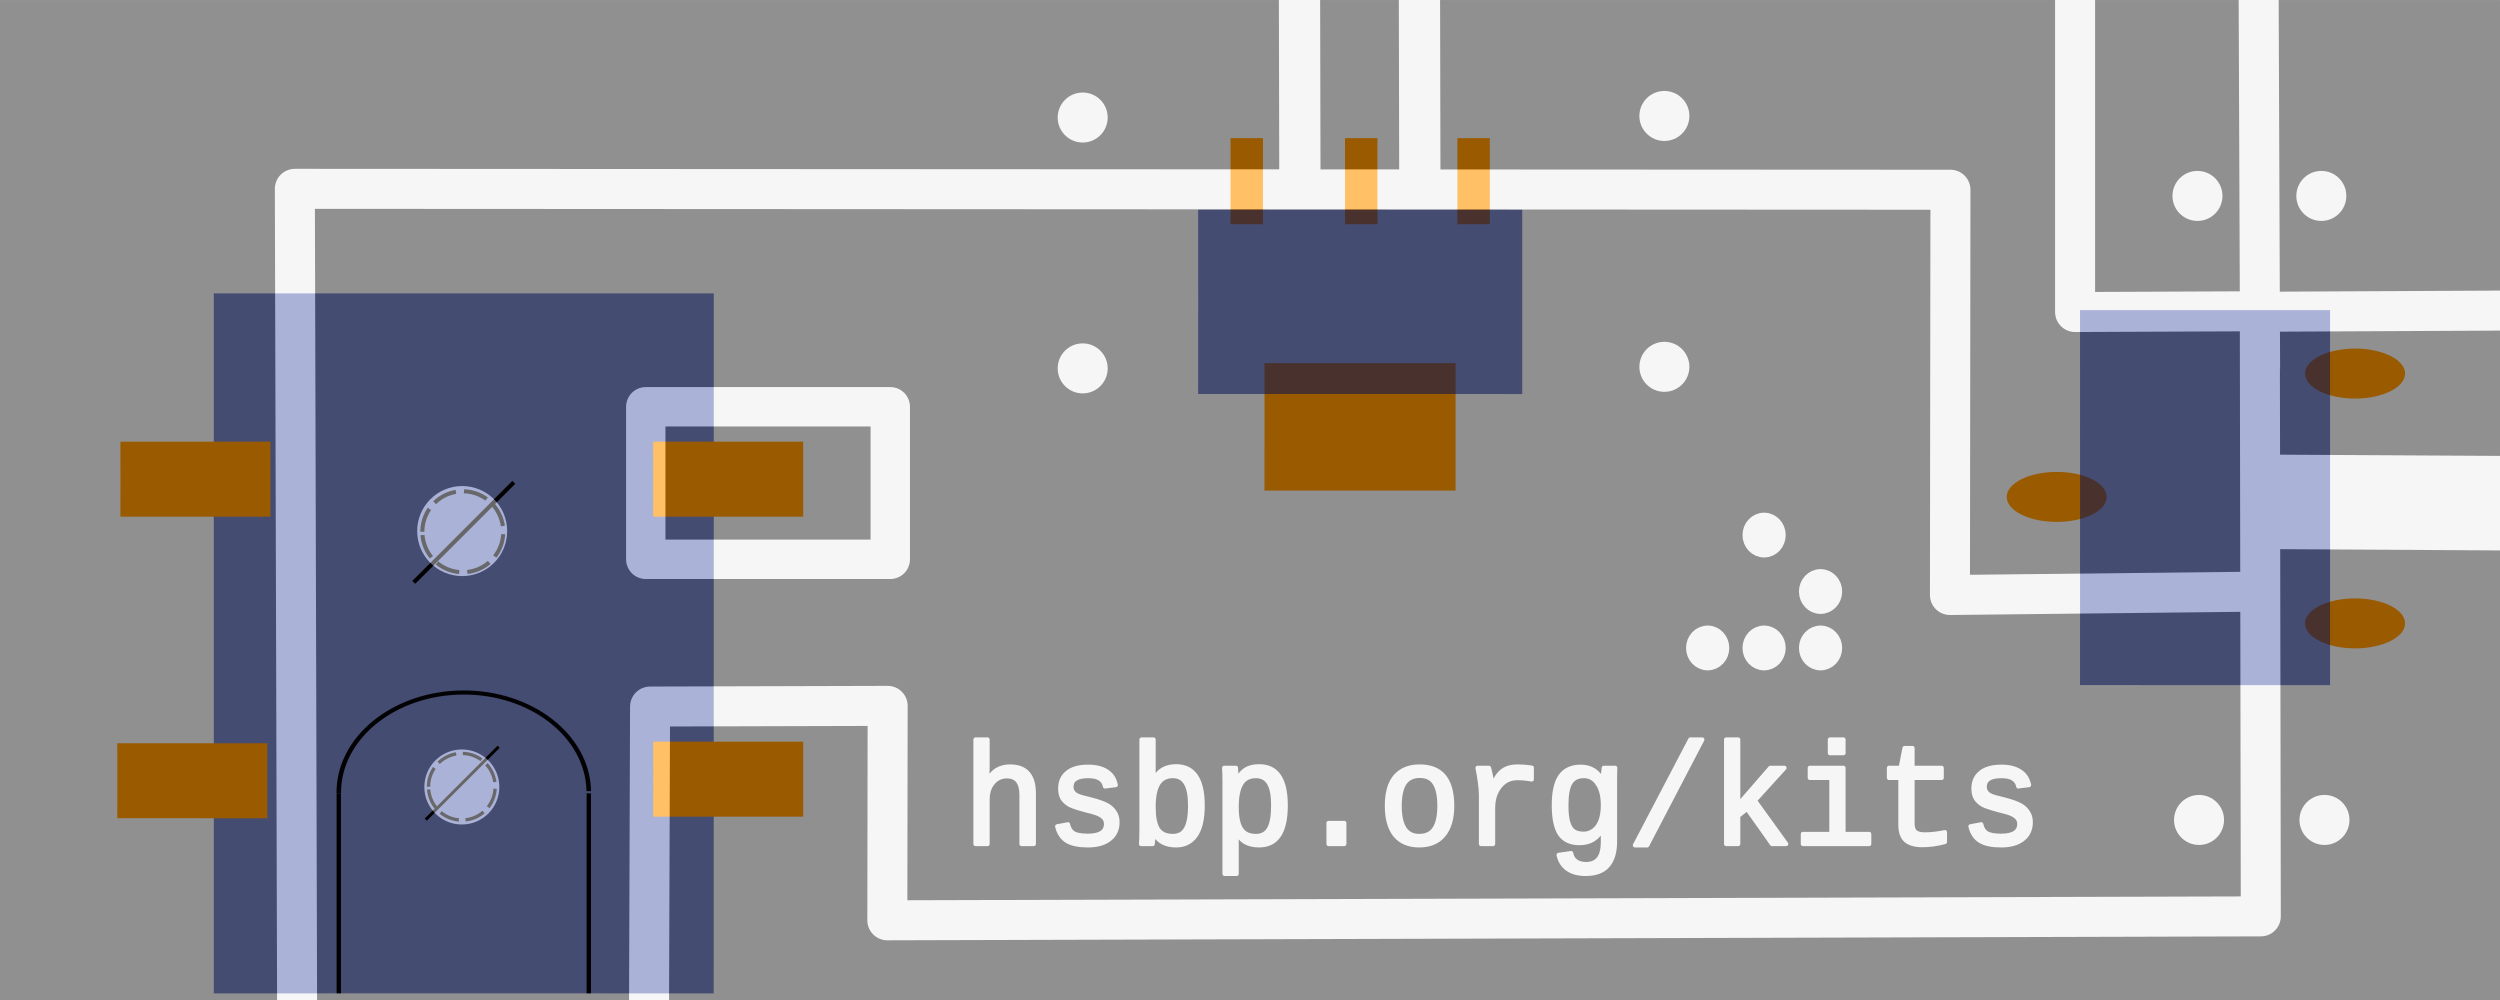
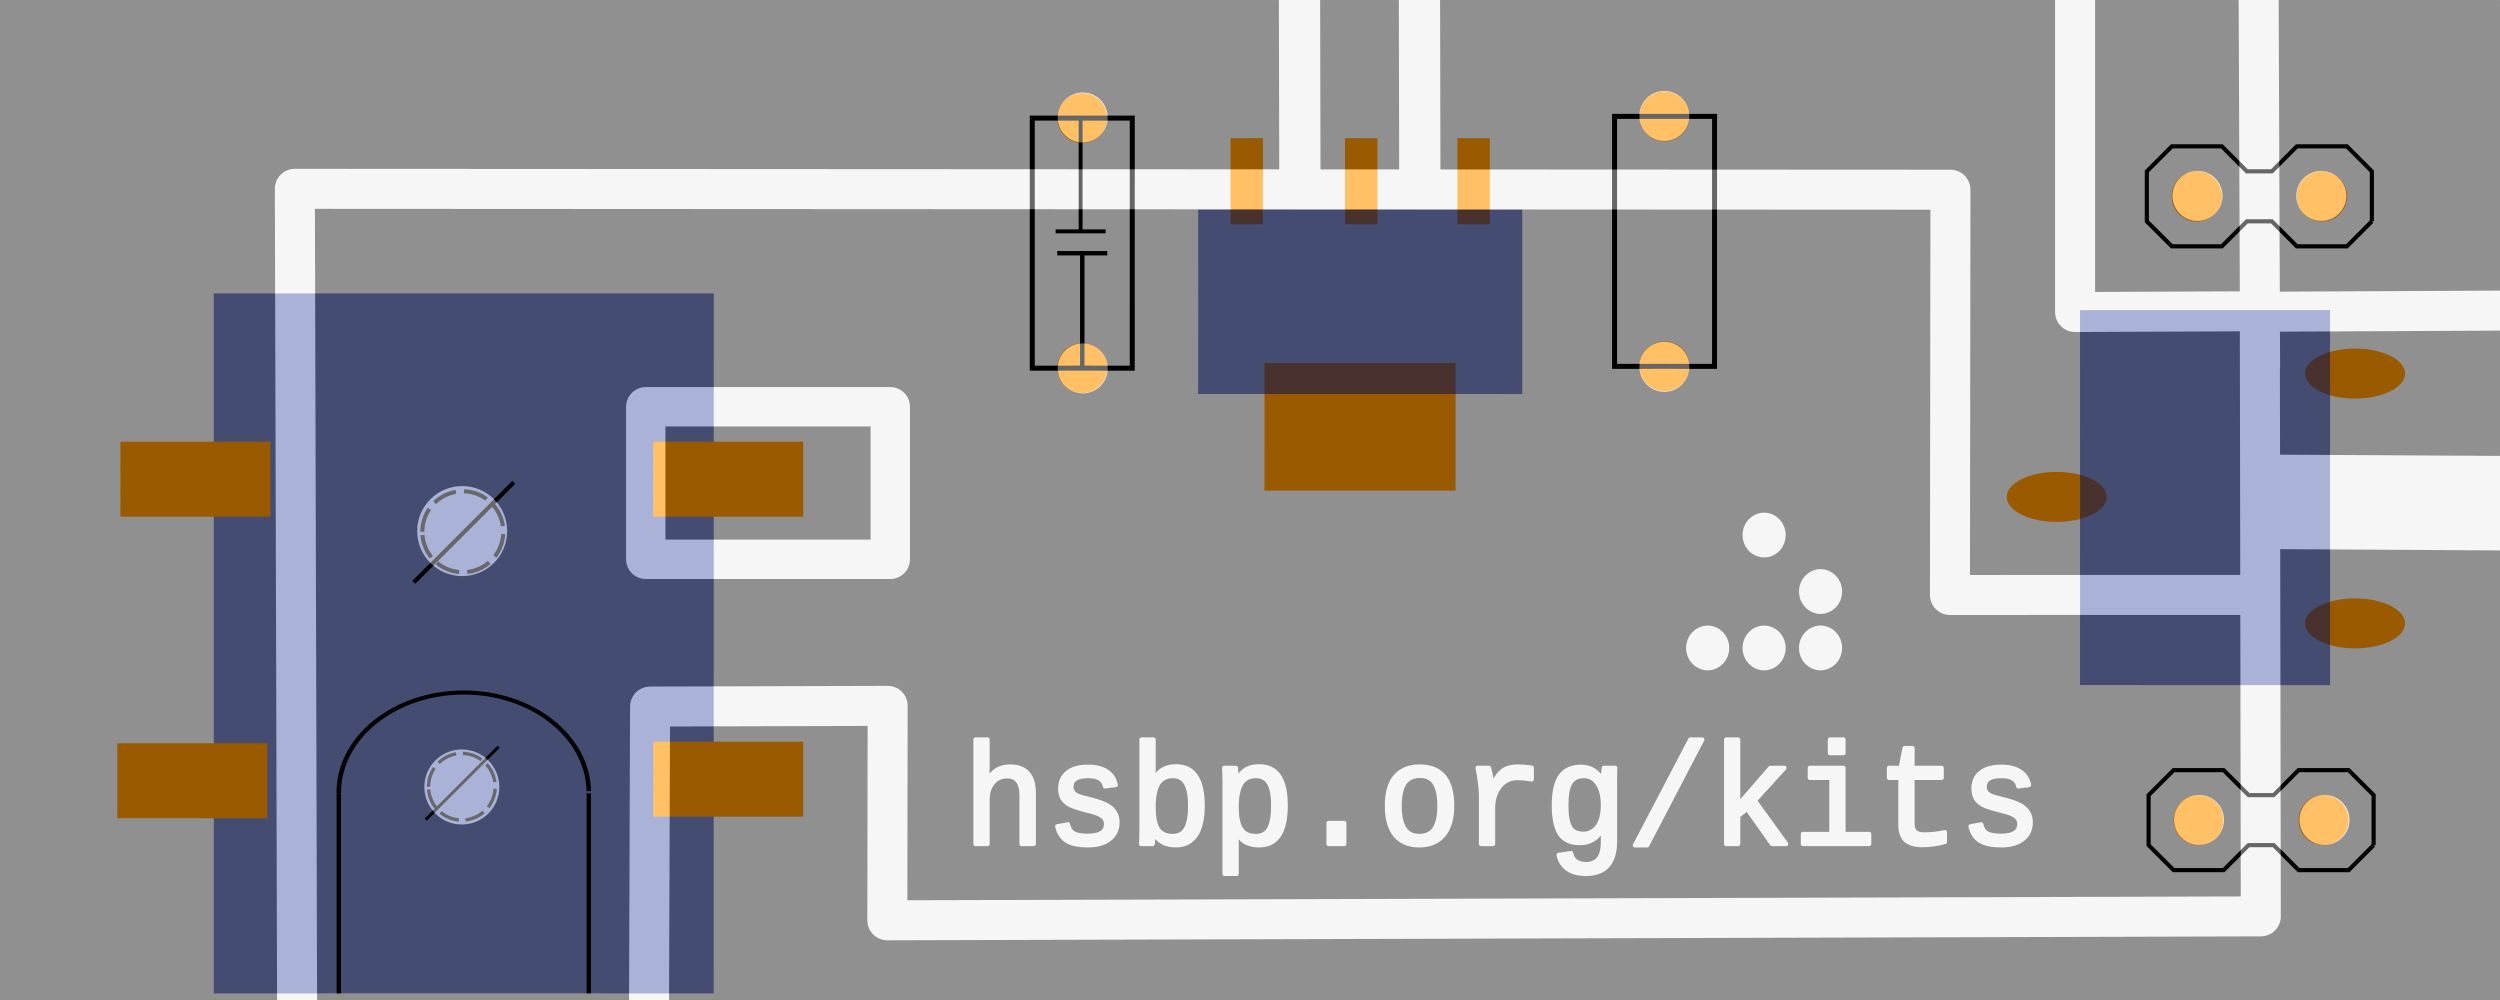
<svg xmlns="http://www.w3.org/2000/svg" xmlns:ns1="http://www.openswatchbook.org/uri/2009/osb" xmlns:xlink="http://www.w3.org/1999/xlink" width="177.165" height="70.866" id="svg2" version="1.1" style="display:inline">
  <defs id="defs4">
    <linearGradient id="linearGradient4257" ns1:paint="solid">
      <stop style="stop-color:#ffffff;stop-opacity:1;" offset="0" id="stop4259" />
    </linearGradient>
    <linearGradient id="linearGradient4306" ns1:paint="solid">
      <stop style="stop-color:#000000;stop-opacity:1;" offset="0" id="stop4308" />
    </linearGradient>
    <filter id="filter4205" x="0" y="0" width="1" height="1" color-interpolation-filters="sRGB">
      <feGaussianBlur id="feGaussianBlur4207" in="SourceAlpha" stdDeviation="4.2" />
      <feOffset id="feOffset4209" dy="5" dx="5" result="result91" />
      <feComposite id="feComposite4211" in2="result91" operator="out" in="SourceGraphic" />
    </filter>
    <linearGradient xlink:href="#linearGradient4257" id="linearGradient4261" x1="-1.522" y1="35.116" x2="20.772" y2="35.116" gradientUnits="userSpaceOnUse" gradientTransform="translate(0,78.20279)" />
  </defs>
-   <g transform="translate(0,-77.95279)" style="display:none" id="g3113">
+   <g transform="translate(0,-77.95279)" style="display:inline" id="g3113">
    <g transform="matrix(-1,0,0,-1,173.0388,223.0232)" id="g3115">
      <path transform="matrix(0,0.1666398,-0.1666398,0,20.30714,117.5756)" d="m 92.126,70.866 a 10.63,10.63 0 1 1 -21.26,0 10.63,10.63 0 1 1 21.26,0 z" id="path3117" style="fill:#ff9600;fill-opacity:1;stroke:none" />
      <path style="fill:#ff9600;fill-opacity:1;stroke:none" id="path3119" d="m 92.126,70.866 a 10.63,10.63 0 1 1 -21.26,0 10.63,10.63 0 1 1 21.26,0 z" transform="matrix(0,0.1666398,-0.1666398,0,29.16569,117.5759)" />
      <path id="path3121" d="m 4.955,129.385 0,3.543 1.772,1.772 3.543,0 1.772,-1.772 1.772,0 1.772,1.772 3.543,0 1.772,-1.772 0,-3.543 -1.772,-1.772 -3.543,0 -1.772,1.772 -1.772,0 -1.772,-1.772 -3.543,0 -1.772,1.772" style="fill:none;stroke:#000000;stroke-width:0.291;stroke-linecap:butt;stroke-linejoin:miter;stroke-miterlimit:4;stroke-opacity:1;stroke-dasharray:none" />
      <path style="fill:#ff9600;fill-opacity:1;stroke:none" id="path3123" d="m 92.126,70.866 a 10.63,10.63 0 1 1 -21.26,0 10.63,10.63 0 1 1 21.26,0 z" transform="matrix(0,0.1666398,-0.1666398,0,20.30714,117.5756)" />
      <path transform="matrix(0,0.1666398,-0.1666398,0,29.16569,117.5759)" d="m 92.126,70.866 a 10.63,10.63 0 1 1 -21.26,0 10.63,10.63 0 1 1 21.26,0 z" id="path3125" style="fill:#ff9600;fill-opacity:1;stroke:none" />
    </g>
    <g transform="matrix(-1,0,0,-1,173.1638,230.0232)" id="g3127">
      <a transform="translate(-0.3605326,15.99922)" id="a3129">
        <path id="path3131" d="m 5.315,76.181 0,3.543 1.772,1.772 3.543,0 1.772,-1.772 1.772,0 1.772,1.772 3.543,0 1.772,-1.772 0,-3.543 -1.772,-1.772 -3.543,0 -1.772,1.772 -1.772,0 -1.772,-1.772 -3.543,0 -1.772,1.772" style="fill:none;stroke:#000000;stroke-width:0.291;stroke-linecap:butt;stroke-linejoin:miter;stroke-miterlimit:4;stroke-opacity:1;stroke-dasharray:none" />
      </a>
      <path transform="matrix(0,0.1666398,-0.1666398,0,29.16569,80.37121)" d="m 92.126,70.866 a 10.63,10.63 0 1 1 -21.26,0 10.63,10.63 0 1 1 21.26,0 z" id="path3133" style="fill:#ff9600;fill-opacity:1;stroke:none" />
      <path style="fill:#ff9600;fill-opacity:1;stroke:none" id="path3135" d="m 92.126,70.866 a 10.63,10.63 0 1 1 -21.26,0 10.63,10.63 0 1 1 21.26,0 z" transform="matrix(0,0.1666398,-0.1666398,0,20.30742,80.37121)" />
    </g>
    <g id="g3988" transform="matrix(-1,0,0,-1,177.1638,226.7732)">
      <path style="fill:#ff9600;fill-opacity:1;stroke:none" id="path3139" d="m 92.126,70.866 a 10.63,10.63 0 1 1 -21.26,0 10.63,10.63 0 1 1 21.26,0 z" transform="matrix(0,0.1666398,-0.1666398,0,112.2766,109.153)" />
      <path transform="matrix(0,0.1666398,-0.1666398,0,112.2763,126.8698)" d="m 92.126,70.866 a 10.63,10.63 0 1 1 -21.26,0 10.63,10.63 0 1 1 21.26,0 z" id="path3141" style="fill:#ff9600;fill-opacity:1;stroke:none" />
      <path style="fill:none;stroke:#000000;stroke-width:0.354;stroke-miterlimit:4;stroke-opacity:1;stroke-dasharray:none" d="m 100.468,122.733 3.543,-0.003 0,17.72 -3.543,0 -3.543,0 0.001,-17.72 z" id="path3143" />
      <path id="path3145" d="m 100.468,122.705 0,8.17 -1.772,0 3.543,0 0,0 0,0" style="fill:none;stroke:#000000;stroke-width:0.312;stroke-linecap:butt;stroke-linejoin:miter;stroke-miterlimit:4;stroke-opacity:1;stroke-dasharray:none" />
      <path id="path3147" d="m 100.585,140.373 0,-7.948 -1.772,0 3.543,0" style="fill:none;stroke:#000000;stroke-width:0.275;stroke-linecap:butt;stroke-linejoin:miter;stroke-miterlimit:4;stroke-opacity:1;stroke-dasharray:none" />
    </g>
    <g id="g3995" transform="matrix(-1,0,0,-1,177.1638,226.7732)">
      <g transform="translate(-15.2067,73.25131)" id="g3151">
        <path style="fill:#ff9600;fill-opacity:1;stroke:none" id="path3154" d="m 92.126,70.866 a 10.63,10.63 0 1 1 -21.26,0 10.63,10.63 0 1 1 21.26,0 z" transform="matrix(0,0.1666398,-0.1666398,0,86.21885,36.02583)" />
        <path transform="matrix(0,0.1666398,-0.1666398,0,86.21857,53.74265)" d="m 92.126,70.866 a 10.63,10.63 0 1 1 -21.26,0 10.63,10.63 0 1 1 21.26,0 z" id="path3156" style="fill:#ff9600;fill-opacity:1;stroke:none" />
        <path style="fill:none;stroke:#000000;stroke-width:0.354;stroke-miterlimit:4;stroke-opacity:1;stroke-dasharray:none" d="m 74.409,49.609 3.543,-0.003 0,17.717 -3.543,0 -3.543,0 0.001,-17.717 z" id="path3158" />
      </g>
    </g>
  </g>
  <g id="layer3" style="display:inline" transform="translate(0,-77.95279)">
    <g id="g3986" transform="matrix(-1,0,0,-1,177.1638,225.7732)">
      <path transform="matrix(0,-0.1666398,0.3333199,0,7.791309,126.1868)" d="m 92.126,70.866 a 10.63,10.63 0 1 1 -21.26,0 10.63,10.63 0 1 1 21.26,0 z" id="path4290" style="fill:#ff9600;fill-opacity:1;stroke:none" />
      <path style="fill:#ff9600;fill-opacity:1;stroke:none" id="path4292" d="m 92.126,70.866 a 10.63,10.63 0 1 1 -21.26,0 10.63,10.63 0 1 1 21.26,0 z" transform="matrix(0,-0.1666398,0.3333199,0,-13.35142,134.9275)" />
      <path transform="matrix(0,-0.1666398,0.3333199,0,-13.35142,117.2243)" d="m 92.126,70.866 a 10.63,10.63 0 1 1 -21.26,0 10.63,10.63 0 1 1 21.26,0 z" id="path4294" style="fill:#ff9600;fill-opacity:1;stroke:none" />
      <path id="path4261" d="m 29.758,112.554 0.003,13.287 -17.719,0 0,-13.287 0,-13.287 17.719,0.004 z" style="fill:#001590;fill-opacity:0.522;stroke:none" />
    </g>
    <g id="g3960" transform="matrix(-1.296333,0,0,-1.187914,179.807,244.3158)">
      <g id="g4005" transform="translate(0,-3.367249)">
        <path style="fill:#ff9600;fill-opacity:1;stroke:none" d="m 69.577,118.45 0.002,3.3 -10.446,0 0,-3.3 0,-4.304 10.446,9.8e-4 z" id="path4304" />
        <path id="path4323" d="m 59.033,132.605 2.88e-4,2.567 -1.772,0 0,-2.567 0,-2.567 1.772,8.8e-4 z" style="fill:#ff9600;fill-opacity:1;stroke:none" />
        <path style="fill:#ff9600;fill-opacity:1;stroke:none" d="m 65.177,132.605 2.88e-4,2.567 -1.772,0 0,-2.567 0,-2.567 1.772,8.8e-4 z" id="path4325" />
        <path id="path4327" d="m 71.434,132.605 2.88e-4,2.567 -1.772,0 0,-2.567 0,-2.567 1.772,8.8e-4 z" style="fill:#ff9600;fill-opacity:1;stroke:none" />
        <path id="path3403" d="m 73.203,125.406 0.003,5.499 -17.717,0 0,-5.499 0,-5.499 17.717,0.002 z" style="fill:#001590;fill-opacity:0.522;stroke:none" />
      </g>
    </g>
    <g id="g3987" transform="matrix(-1,0,0,-1,146.9138,239.5232)">
      <path style="fill:#001590;fill-opacity:0.522;stroke:none" d="m 114.047,91.179 17.717,-0.008 0,49.606 -17.717,0 -17.717,0 0.006,-49.606 z" id="path3425" />
      <path style="fill:none;stroke:#000000;stroke-width:0.354;stroke-linejoin:round;stroke-miterlimit:4;stroke-opacity:0.961;stroke-dasharray:2.126, 0.709;stroke-dashoffset:0" id="path4219" d="m 86.811,182.48 a 3.543,3.543 0 1 1 -7.087,0 3.543,3.543 0 1 1 7.087,0 z" transform="matrix(0.6666667,0,0,0.6666667,58.67301,-15.83593)" />
      <path style="fill:#ff9600;fill-opacity:1;stroke:none;display:inline" d="m 100.622,106.353 0.002,2.657 -10.63,0 0,-2.657 0,-2.657 10.63,9e-4 z" id="path4329" />
      <path id="path4331" d="m 138.599,106.242 0.002,2.657 -10.63,0 0,-2.657 0,-2.657 10.63,9e-4 z" style="fill:#ff9600;fill-opacity:1;stroke:none;display:inline" />
      <path style="fill:#ff9600;fill-opacity:1;stroke:none;display:inline" d="m 138.378,127.613 0.002,2.657 -10.63,0 0,-2.657 0,-2.657 10.63,9e-4 z" id="path4333" />
      <path id="path4335" d="m 100.624,127.613 0.002,2.657 -10.63,0 0,-2.657 0,-2.657 10.63,9e-4 z" style="fill:#ff9600;fill-opacity:1;stroke:none;display:inline" />
      <path transform="matrix(0.8095238,0,0,0.8095238,46.70917,-23.83433)" d="m 86.811,182.48 a 3.543,3.543 0 1 1 -7.087,0 3.543,3.543 0 1 1 7.087,0 z" id="path4228" style="fill:none;stroke:#000000;stroke-width:0.354;stroke-linejoin:round;stroke-miterlimit:4;stroke-opacity:0.961;stroke-dasharray:2.126, 0.709;stroke-dashoffset:0" />
      <path id="path4231" d="m 110.504,127.39 c 7.087,-7.087 7.087,-7.087 7.087,-7.087" style="fill:none;stroke:#000000;stroke-width:0.291;stroke-linecap:butt;stroke-linejoin:miter;stroke-miterlimit:4;stroke-opacity:1;stroke-dasharray:none" />
      <path style="fill:none;stroke:#000000;stroke-width:0.291;stroke-linejoin:round;stroke-miterlimit:4;stroke-opacity:0.961;stroke-dasharray:none;stroke-dashoffset:0" id="path4233" d="m 69.094,186.024 a 7.972,7.087 0 0 1 -15.943,0.153" transform="matrix(1.111111,0,0,1,46.13385,-80.67093)" />
      <path style="fill:none;stroke:#000000;stroke-width:0.306;stroke-linecap:butt;stroke-linejoin:miter;stroke-miterlimit:4;stroke-opacity:1;stroke-dasharray:none" d="m 122.906,91.179 0,14.173 0,0 0,0" id="path4235" />
      <path id="path4259" d="m 105.189,91.179 0,14.173 0,0 0,0" style="fill:none;stroke:#000000;stroke-width:0.306;stroke-linecap:butt;stroke-linejoin:miter;stroke-miterlimit:4;stroke-opacity:1;stroke-dasharray:none" />
      <path style="fill:none;stroke:#000000;stroke-width:0.212;stroke-linecap:butt;stroke-linejoin:miter;stroke-miterlimit:4;stroke-opacity:1;stroke-dasharray:none" d="m 111.576,108.652 c 5.165,-5.165 5.165,-5.165 5.165,-5.165" id="path3984" />
    </g>
  </g>
  <g transform="translate(0,-77.95279)" style="opacity:0.4;display:inline" id="g4090">
    <g transform="matrix(-1,0,0,-1,179.8571,139.743)" id="g4094">
      <path transform="matrix(0,-0.1666668,0.1666668,0,50.19684,49.01575)" d="m 92.126,70.866 a 10.63,10.63 0 1 1 -21.26,0 10.63,10.63 0 1 1 21.26,0 z" id="path4096" style="fill:none;stroke:none;display:inline" />
      <path style="fill:#000000;fill-opacity:1;display:inline" d="m 62.011,31.958 c -1.947,0 -3.469,1.521 -3.469,3.469 0,1.947 1.521,3.5 3.469,3.5 1.947,0 3.5,-1.553 3.5,-3.5 0,-1.947 -1.553,-3.469 -3.5,-3.469 z m 0,3.031 c 0.245,0 0.469,0.192 0.469,0.438 0,0.245 -0.224,0.469 -0.469,0.469 -0.245,0 -0.438,-0.224 -0.438,-0.469 0,-0.245 0.192,-0.438 0.438,-0.438 z" id="path4098" />
    </g>
    <g id="g4100" transform="matrix(-1,0,0,-1,180.0339,121.4962)">
      <path style="fill:none;stroke:none;display:inline" id="path4102" d="m 92.126,70.866 a 10.63,10.63 0 1 1 -21.26,0 10.63,10.63 0 1 1 21.26,0 z" transform="matrix(0,-0.1666668,0.1666668,0,50.19684,49.01575)" />
      <path id="path4104" d="m 62.011,31.958 c -1.947,0 -3.469,1.521 -3.469,3.469 0,1.947 1.521,3.5 3.469,3.5 1.947,0 3.5,-1.553 3.5,-3.5 0,-1.947 -1.553,-3.469 -3.5,-3.469 z m 0,3.031 c 0.245,0 0.469,0.192 0.469,0.438 0,0.245 -0.224,0.469 -0.469,0.469 -0.245,0 -0.438,-0.224 -0.438,-0.469 0,-0.245 0.192,-0.438 0.438,-0.438 z" style="fill:#000000;fill-opacity:1;display:inline" />
    </g>
    <g transform="matrix(-1.076101,0,0,-1.811746,222.3814,155.5772)" id="g4106">
      <path transform="matrix(0,-0.1666668,0.1666668,0,50.19684,49.01575)" d="m 92.126,70.866 a 10.63,10.63 0 1 1 -21.26,0 10.63,10.63 0 1 1 21.26,0 z" id="path4108" style="fill:none;stroke:none;display:inline" />
      <path style="fill:#000000;fill-opacity:1;display:inline" d="m 62.011,31.958 c -1.947,0 -3.469,1.521 -3.469,3.469 0,1.947 1.521,3.5 3.469,3.5 1.947,0 3.5,-1.553 3.5,-3.5 0,-1.947 -1.553,-3.469 -3.5,-3.469 z m 0,3.031 c 0.245,0 0.469,0.192 0.469,0.438 0,0.245 -0.224,0.469 -0.469,0.469 -0.245,0 -0.438,-0.224 -0.438,-0.469 0,-0.245 0.192,-0.438 0.438,-0.438 z" id="path4110" />
    </g>
    <g id="g4130" transform="matrix(-1,0,0,-1,138.7749,139.5662)">
      <path style="fill:none;stroke:none;display:inline" id="path4132" d="m 92.126,70.866 a 10.63,10.63 0 1 1 -21.26,0 10.63,10.63 0 1 1 21.26,0 z" transform="matrix(0,-0.1666668,0.1666668,0,50.19684,49.01575)" />
      <path id="path4134" d="m 62.011,31.958 c -1.947,0 -3.469,1.521 -3.469,3.469 0,1.947 1.521,3.5 3.469,3.5 1.947,0 3.5,-1.553 3.5,-3.5 0,-1.947 -1.553,-3.469 -3.5,-3.469 z m 0,3.031 c 0.245,0 0.469,0.192 0.469,0.438 0,0.245 -0.224,0.469 -0.469,0.469 -0.245,0 -0.438,-0.224 -0.438,-0.469 0,-0.245 0.192,-0.438 0.438,-0.438 z" style="fill:#000000;fill-opacity:1;display:inline" />
    </g>
    <g transform="matrix(-1,0,0,-1,138.5982,122.0265)" id="g4136">
      <path transform="matrix(0,-0.1666668,0.1666668,0,50.19684,49.01575)" d="m 92.126,70.866 a 10.63,10.63 0 1 1 -21.26,0 10.63,10.63 0 1 1 21.26,0 z" id="path4138" style="fill:none;stroke:none;display:inline" />
      <path style="fill:#000000;fill-opacity:1;display:inline" d="m 62.011,32.134 c -1.947,0 -3.469,1.521 -3.469,3.469 0,1.947 1.521,3.5 3.469,3.5 1.947,0 3.5,-1.553 3.5,-3.5 0,-1.947 -1.553,-3.469 -3.5,-3.469 z m 0,3.031 c 0.245,0 0.469,0.192 0.469,0.438 0,0.245 -0.224,0.469 -0.469,0.469 -0.245,0 -0.438,-0.224 -0.438,-0.469 0,-0.245 0.192,-0.438 0.438,-0.438 z" id="path4140" />
      <rect style="fill:#000000;fill-opacity:1;fill-rule:evenodd;stroke:#000000;stroke-width:0;stroke-linecap:butt;stroke-linejoin:miter;stroke-miterlimit:4;stroke-opacity:1;stroke-dasharray:none" id="rect4247" width="177.165" height="70.866" x="0" y="5.4066572e-07" transform="translate(-38.56561,-26.79396)" />
    </g>
    <path style="fill:#ffffff;fill-opacity:1;fill-rule:evenodd;stroke:#ffffff;stroke-width:2.835;stroke-linejoin:round;stroke-miterlimit:4;stroke-opacity:1;stroke-dasharray:none;stroke-dashoffset:0" id="path4299" d="" />
    <path style="fill:none;stroke:#ffffff;stroke-width:2.835;stroke-linecap:butt;stroke-linejoin:round;stroke-miterlimit:4;stroke-opacity:1;stroke-dasharray:none" d="m 160.164,104.112 -0.111,-28.797 m -0.591,24.697 -12.409,0.053 0,-24.333 m 32.111,24.222 -19.02,0.092 0.07,42.846 -97.332,0.279 0.022,-15.196 -16.837,0.048 -0.08,23.364" id="path3153" />
    <path style="fill:none;stroke:#ffffff;stroke-width:6.698;stroke-linecap:butt;stroke-linejoin:round;stroke-miterlimit:4;stroke-opacity:1;stroke-dasharray:none" d="m 159.398,113.51 19.766,0.111" id="path3155" />
-     <path style="fill:none;stroke:#ffffff;stroke-width:2.835;stroke-linecap:butt;stroke-linejoin:round;stroke-miterlimit:4;stroke-opacity:1;stroke-dasharray:none" d="m 160.775,119.871 -22.59,0.247 0.035,-28.719 -117.325,-0.065 0.159,57.898" id="path3161" />
+     <path style="fill:none;stroke:#ffffff;stroke-width:2.835;stroke-linecap:butt;stroke-linejoin:round;stroke-miterlimit:4;stroke-opacity:1;stroke-dasharray:none" d="m 159.679,120.111 -21.494,0.006 0.035,-28.719 -117.325,-0.065 0.159,57.898" id="path3161" />
    <path transform="matrix(-1.771653,0,0,-1.678409,155.3493,182.0813)" d="m 22.111,57.144 a 1,1.056 0 1 1 -2,0 1,1.056 0 1 1 2,0 z" id="path4211" style="fill:#ffffff;fill-opacity:1;fill-rule:evenodd;stroke:#ffffff;stroke-width:0;stroke-linejoin:round;stroke-miterlimit:4;stroke-opacity:0.156;stroke-dasharray:none;stroke-dashoffset:0" />
    <text xml:space="preserve" style="font-size:10px;font-style:normal;font-variant:normal;font-weight:normal;font-stretch:normal;text-align:start;line-height:125%;letter-spacing:0px;word-spacing:0px;writing-mode:lr-tb;text-anchor:start;fill:#ffffff;fill-opacity:1;stroke:#ffffff;stroke-width:0.302;stroke-linejoin:round;stroke-miterlimit:4;stroke-dasharray:none;font-family:Courier New;-inkscape-font-specification:Courier New" x="69.603" y="135.065" id="text4244" transform="scale(0.9804246,1.019966)">
      <tspan id="tspan4246" x="69.603" y="135.065" style="font-size:10px;font-style:normal;font-variant:normal;font-weight:normal;font-stretch:normal;text-align:start;line-height:125%;writing-mode:lr-tb;text-anchor:start;stroke-width:0.302;font-family:Courier New;-inkscape-font-specification:Courier New">hsbp.org/kits</tspan>
    </text>
    <g id="g3896" transform="translate(80.23749,25.21886)">
      <path style="fill:#ffffff;fill-opacity:1;fill-rule:evenodd;stroke:#ffffff;stroke-width:1.063;stroke-linejoin:round;stroke-miterlimit:4;stroke-opacity:1;stroke-dasharray:none;stroke-dashoffset:0" id="path3110" d="m 22.111,57.144 c 0,0.583 -0.448,1.056 -1,1.056 -0.552,0 -1,-0.473 -1,-1.056 0,-0.583 0.448,-1.056 1,-1.056 0.552,0 1,0.473 1,1.056 z" transform="translate(27.66667,41.50834)" />
      <path transform="translate(23.66667,41.50834)" d="m 22.111,57.144 c 0,0.583 -0.448,1.056 -1,1.056 -0.552,0 -1,-0.473 -1,-1.056 0,-0.583 0.448,-1.056 1,-1.056 0.552,0 1,0.473 1,1.056 z" id="path3120" style="fill:#ffffff;fill-opacity:1;fill-rule:evenodd;stroke:#ffffff;stroke-width:1.063;stroke-linejoin:round;stroke-miterlimit:4;stroke-opacity:1;stroke-dasharray:none;stroke-dashoffset:0" />
      <path style="fill:#ffffff;fill-opacity:1;fill-rule:evenodd;stroke:#ffffff;stroke-width:1.063;stroke-linejoin:round;stroke-miterlimit:4;stroke-opacity:1;stroke-dasharray:none;stroke-dashoffset:0" id="path3122" d="m 22.111,57.144 c 0,0.583 -0.448,1.056 -1,1.056 -0.552,0 -1,-0.473 -1,-1.056 0,-0.583 0.448,-1.056 1,-1.056 0.552,0 1,0.473 1,1.056 z" transform="translate(19.66667,41.50834)" />
      <path transform="translate(23.66667,33.50834)" d="m 22.111,57.144 c 0,0.583 -0.448,1.056 -1,1.056 -0.552,0 -1,-0.473 -1,-1.056 0,-0.583 0.448,-1.056 1,-1.056 0.552,0 1,0.473 1,1.056 z" id="path3124" style="fill:#ffffff;fill-opacity:1;fill-rule:evenodd;stroke:#ffffff;stroke-width:1.063;stroke-linejoin:round;stroke-miterlimit:4;stroke-opacity:1;stroke-dasharray:none;stroke-dashoffset:0" />
      <path style="fill:#ffffff;fill-opacity:1;fill-rule:evenodd;stroke:#ffffff;stroke-width:1.063;stroke-linejoin:round;stroke-miterlimit:4;stroke-opacity:1;stroke-dasharray:none;stroke-dashoffset:0" id="path3126" d="m 22.111,57.144 c 0,0.583 -0.448,1.056 -1,1.056 -0.552,0 -1,-0.473 -1,-1.056 0,-0.583 0.448,-1.056 1,-1.056 0.552,0 1,0.473 1,1.056 z" transform="translate(27.66667,37.50834)" />
    </g>
    <path transform="matrix(-2.65748,0,0,-2.517613,88.83089,277.5892)" d="m 22.111,57.144 a 1,1.056 0 1 1 -2,0 1,1.056 0 1 1 2,0 z" id="path4001" style="fill:#ffffff;fill-opacity:1;fill-rule:evenodd;stroke:#ffffff;stroke-width:0;stroke-linejoin:round;stroke-miterlimit:4;stroke-opacity:0.156;stroke-dasharray:none;stroke-dashoffset:0" />
    <path style="fill:#ffffff;fill-opacity:1;fill-rule:evenodd;stroke:#ffffff;stroke-width:0;stroke-linejoin:round;stroke-miterlimit:4;stroke-opacity:0.156;stroke-dasharray:none;stroke-dashoffset:0" id="path4003" d="m 22.111,57.144 a 1,1.056 0 1 1 -2,0 1,1.056 0 1 1 2,0 z" transform="matrix(-3.188976,0,0,-3.021135,100.0754,288.2273)" />
    <path style="fill:#ffffff;fill-opacity:1;fill-rule:evenodd;stroke:#ffffff;stroke-width:0;stroke-linejoin:round;stroke-miterlimit:4;stroke-opacity:0.156;stroke-dasharray:none;stroke-dashoffset:0" id="path4025" d="m 22.111,57.144 a 1,1.056 0 1 1 -2,0 1,1.056 0 1 1 2,0 z" transform="matrix(-1.771653,0,0,-1.678409,155.3493,199.859)" />
    <path transform="matrix(-1.771653,0,0,-1.678409,114.127,199.9701)" d="m 22.111,57.144 a 1,1.056 0 1 1 -2,0 1,1.056 0 1 1 2,0 z" id="path4027" style="fill:#ffffff;fill-opacity:1;fill-rule:evenodd;stroke:#ffffff;stroke-width:0;stroke-linejoin:round;stroke-miterlimit:4;stroke-opacity:0.156;stroke-dasharray:none;stroke-dashoffset:0" />
    <path style="fill:#ffffff;fill-opacity:1;fill-rule:evenodd;stroke:#ffffff;stroke-width:0;stroke-linejoin:round;stroke-miterlimit:4;stroke-opacity:0.156;stroke-dasharray:none;stroke-dashoffset:0" id="path4029" d="m 22.111,57.144 a 1,1.056 0 1 1 -2,0 1,1.056 0 1 1 2,0 z" transform="matrix(-1.771653,0,0,-1.678409,114.127,182.1924)" />
    <path style="fill:#ffffff;fill-opacity:1;fill-rule:evenodd;stroke:#ffffff;stroke-width:0;stroke-linejoin:round;stroke-miterlimit:4;stroke-opacity:0.156;stroke-dasharray:none;stroke-dashoffset:0" id="path4031" d="m 22.111,57.144 a 1,1.056 0 1 1 -2,0 1,1.056 0 1 1 2,0 z" transform="matrix(-1.771653,0,0,-1.678409,201.9048,187.7479)" />
    <path transform="matrix(-1.771653,0,0,-1.678409,193.127,187.7479)" d="m 22.111,57.144 a 1,1.056 0 1 1 -2,0 1,1.056 0 1 1 2,0 z" id="path4033" style="fill:#ffffff;fill-opacity:1;fill-rule:evenodd;stroke:#ffffff;stroke-width:0;stroke-linejoin:round;stroke-miterlimit:4;stroke-opacity:0.156;stroke-dasharray:none;stroke-dashoffset:0" />
    <path style="fill:#ffffff;fill-opacity:1;fill-rule:evenodd;stroke:#ffffff;stroke-width:0;stroke-linejoin:round;stroke-miterlimit:4;stroke-opacity:0.156;stroke-dasharray:none;stroke-dashoffset:0" id="path4035" d="m 22.111,57.144 a 1,1.056 0 1 1 -2,0 1,1.056 0 1 1 2,0 z" transform="matrix(-1.771653,0,0,-1.678409,202.127,231.9701)" />
    <path transform="matrix(-1.771653,0,0,-1.678409,193.2382,231.9701)" d="m 22.111,57.144 a 1,1.056 0 1 1 -2,0 1,1.056 0 1 1 2,0 z" id="path4037" style="fill:#ffffff;fill-opacity:1;fill-rule:evenodd;stroke:#ffffff;stroke-width:0;stroke-linejoin:round;stroke-miterlimit:4;stroke-opacity:0.156;stroke-dasharray:none;stroke-dashoffset:0" />
    <path id="path3881" d="m 100.619,91.009 -0.033,-15.577" style="fill:none;stroke:#ffffff;stroke-width:2.924;stroke-linecap:butt;stroke-linejoin:round;stroke-miterlimit:4;stroke-opacity:1;stroke-dasharray:none" />
    <path style="fill:none;stroke:#ffffff;stroke-width:2.924;stroke-linecap:butt;stroke-linejoin:round;stroke-miterlimit:4;stroke-opacity:1;stroke-dasharray:none" d="m 92.119,91.009 -0.033,-15.577" id="path3883" />
    <rect style="fill:none;stroke:#ffffff;stroke-width:2.791;stroke-linecap:butt;stroke-linejoin:round;stroke-miterlimit:4;stroke-opacity:1;stroke-dasharray:none" id="rect3885" width="17.327" height="10.81" x="-63.09" y="-117.589" transform="scale(-1,-1)" />
  </g>
</svg>
